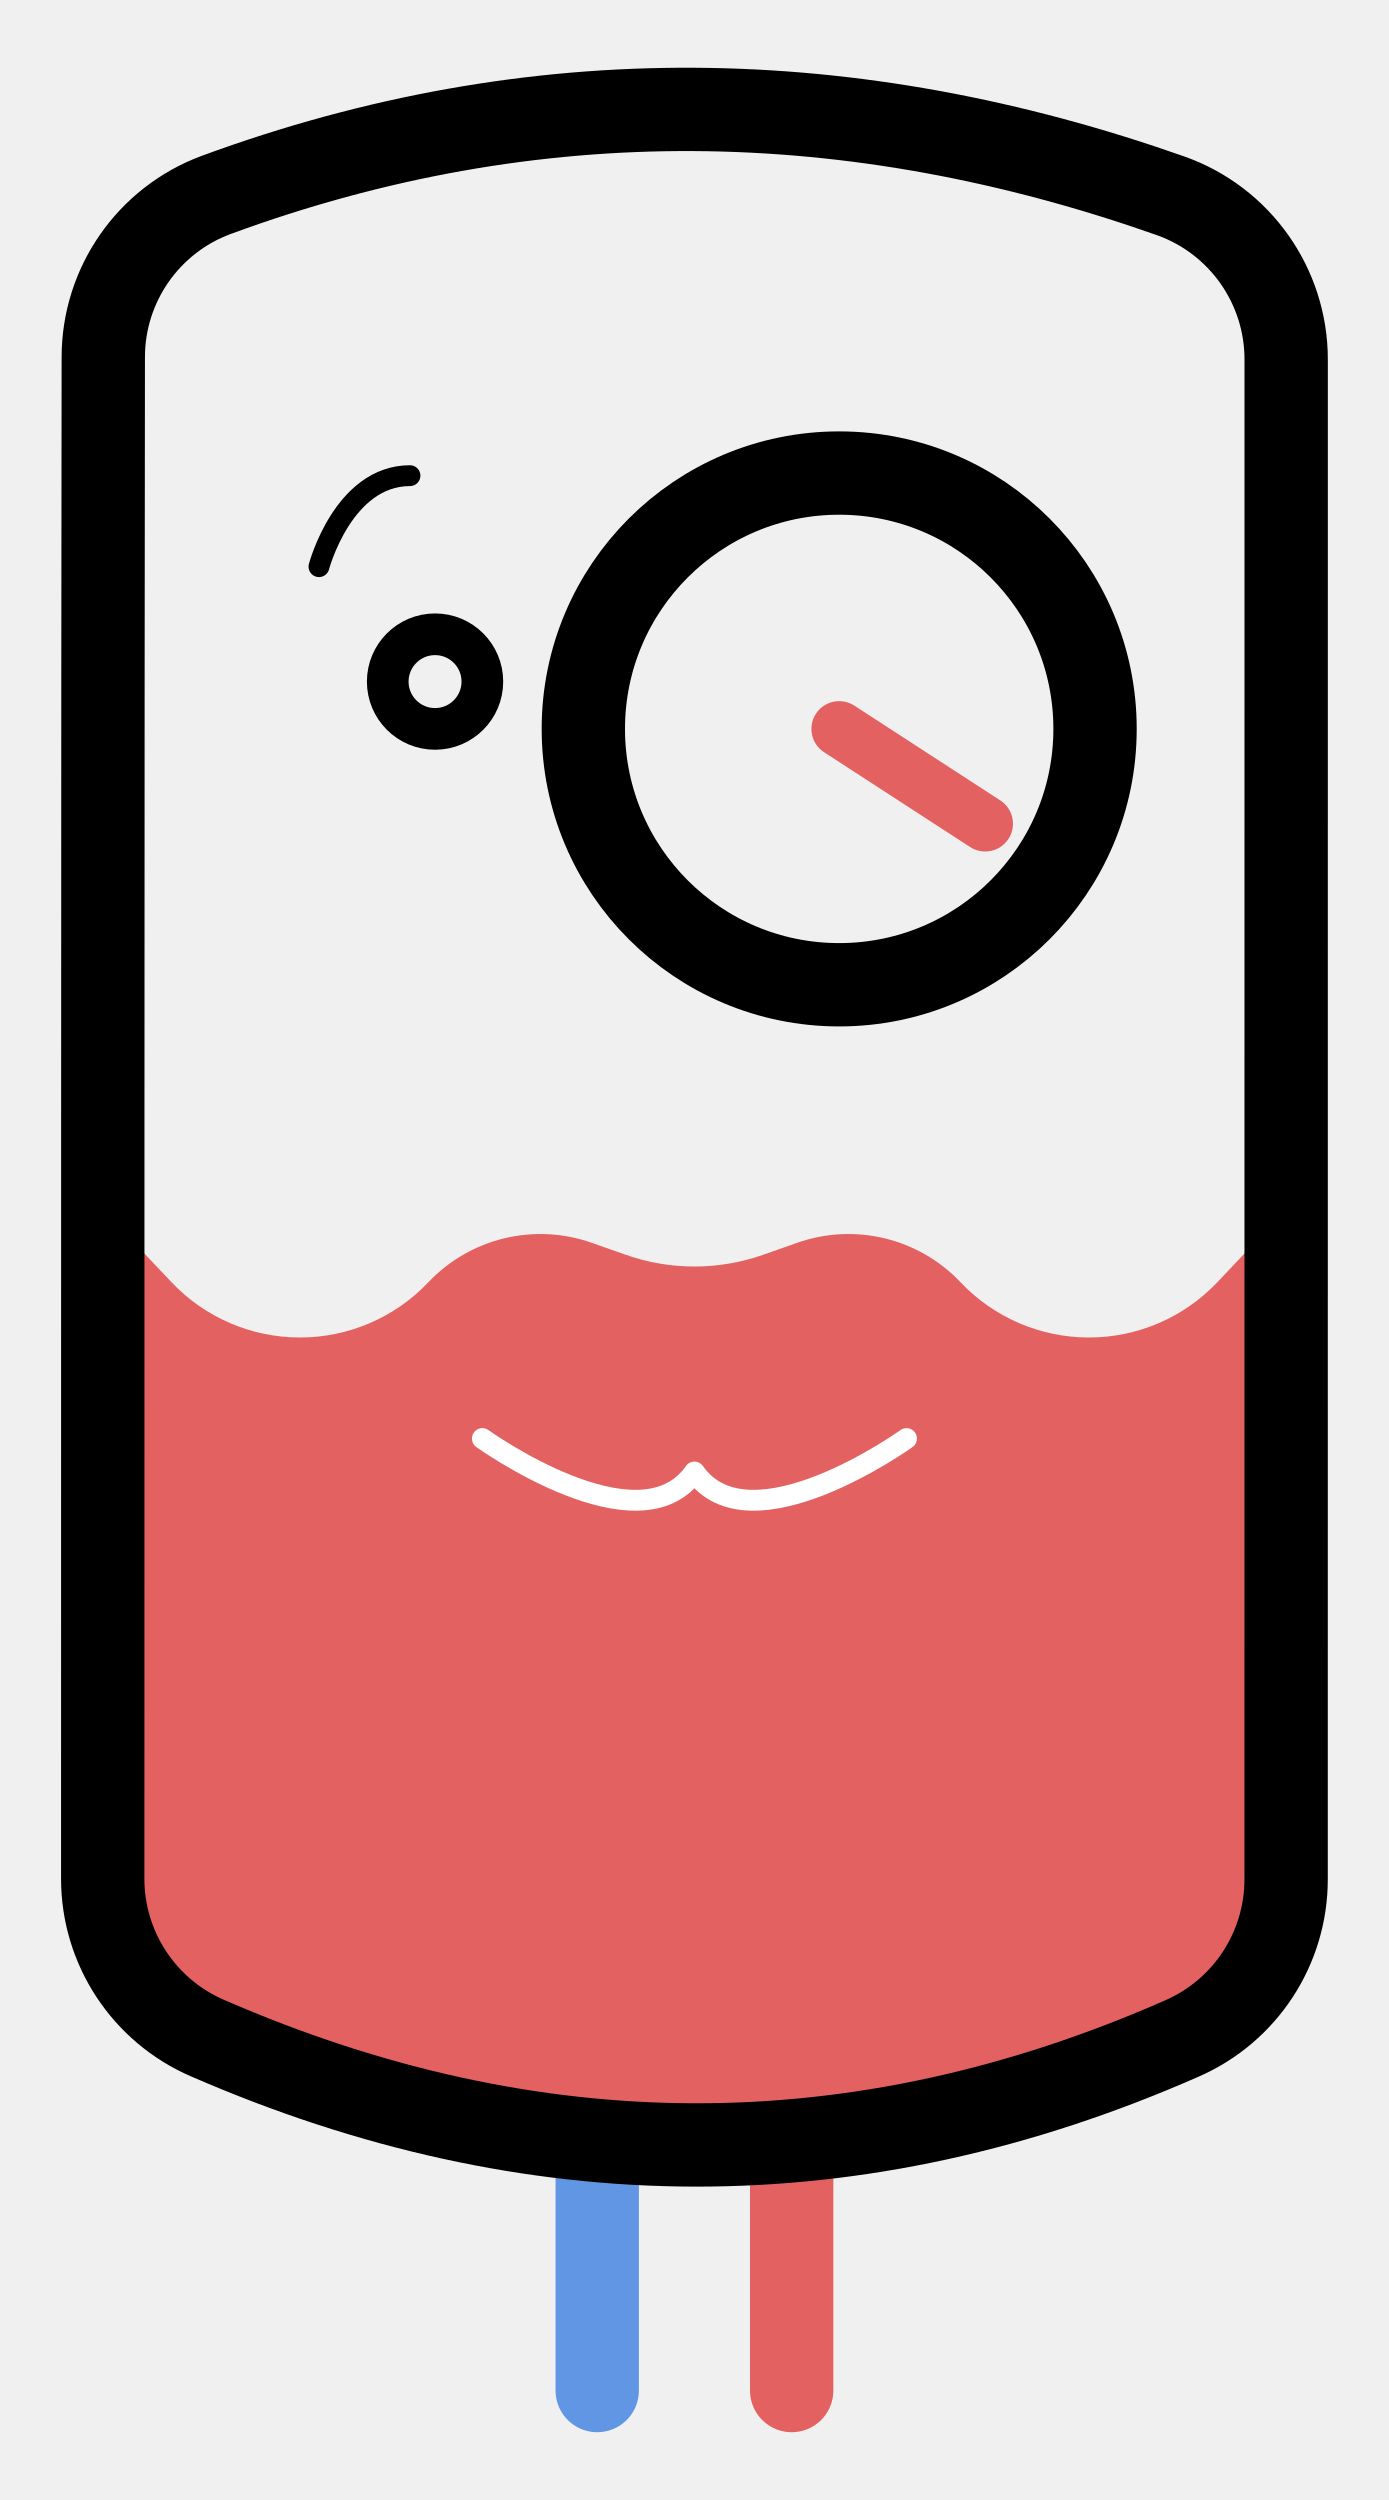
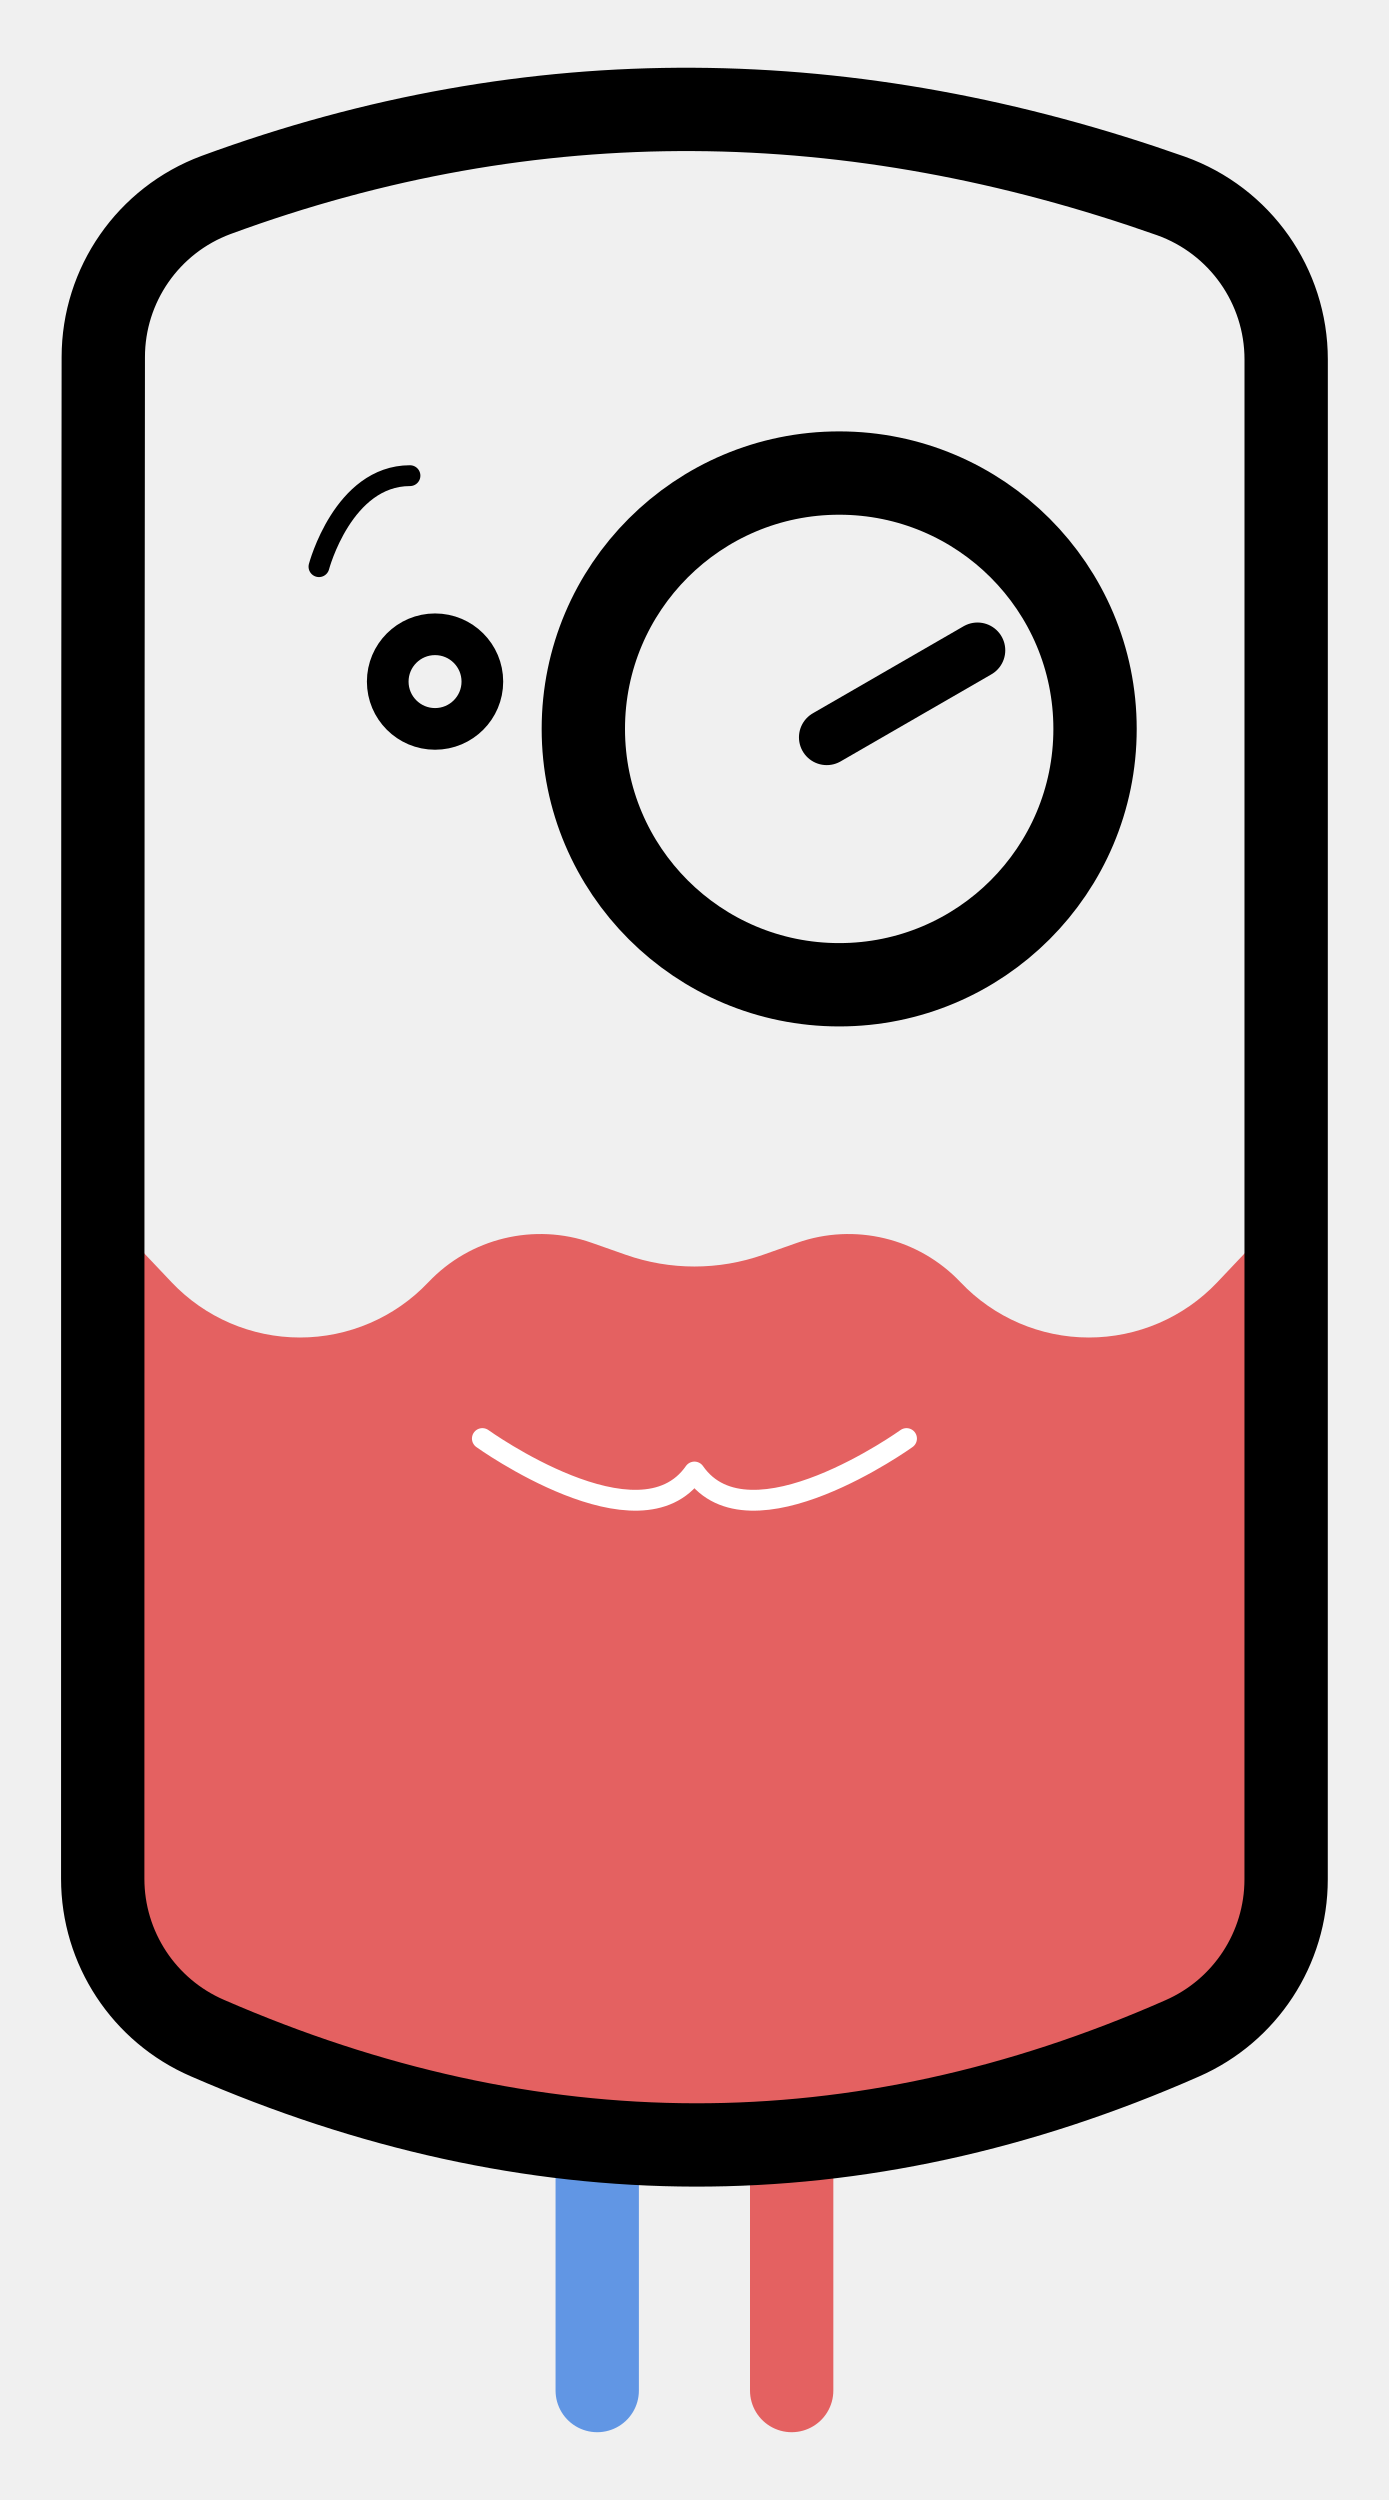
<svg xmlns="http://www.w3.org/2000/svg" width="100%" height="100%" viewBox="0 0 200 360" version="1.1" xml:space="preserve" style="fill-rule:evenodd;clip-rule:evenodd;stroke-linecap:round;stroke-linejoin:round;stroke-miterlimit:1.5;">
  <g>
    <path d="M114,308.874L114,344.239" style="fill:none;stroke:rgb(228,97,97);stroke-width:12px;" />
    <path d="M86,308.874L86,344.239" style="fill:none;stroke:rgb(97,150,228);stroke-width:12px;" />
-     <path d="M14.792,174.171C14.792,174.171 19.292,178.924 24.71,184.647C29.517,189.725 36.202,192.601 43.194,192.601C50.187,192.601 56.871,189.725 61.678,184.647C61.678,184.647 61.679,184.647 61.679,184.647C67.711,178.275 76.928,176.048 85.204,178.962C86.858,179.544 88.522,180.13 90.107,180.688C96.509,182.942 103.489,182.942 109.891,180.688C111.477,180.13 113.141,179.544 114.794,178.962C123.071,176.048 132.287,178.275 138.32,184.647C138.32,184.647 138.32,184.647 138.32,184.647C143.128,189.725 149.812,192.601 156.804,192.601C163.797,192.601 170.481,189.725 175.288,184.647C180.706,178.924 185.207,174.171 185.207,174.171L185.208,277.514L169.454,293.867L100,308.873L27.887,292.521L14.792,270.537L14.792,174.171Z" style="fill:rgb(228,97,97);" />
+     <path d="M14.792,174.171C14.792,174.171 19.292,178.924 24.71,184.647C29.517,189.725 36.202,192.601 43.194,192.601C50.187,192.601 56.871,189.725 61.678,184.647L61.679,184.647C67.711,178.275 76.928,176.048 85.204,178.962C86.858,179.544 88.522,180.13 90.107,180.688C96.509,182.942 103.489,182.942 109.891,180.688C111.477,180.13 113.141,179.544 114.794,178.962C123.071,176.048 132.287,178.275 138.32,184.647C143.128,189.725 149.812,192.601 156.804,192.601C163.797,192.601 170.481,189.725 175.288,184.647C180.706,178.924 185.207,174.171 185.207,174.171L185.208,277.514L169.454,293.867L100,308.873L27.887,292.521L14.792,270.537L14.792,174.171Z" style="fill:rgb(228,97,97);" />
    <path d="M185.208,51.757C185.208,41.192 178.567,31.768 168.617,28.214C122.767,12.039 76.939,11.214 31.11,28.076C21.349,31.704 14.873,41.02 14.873,51.434C14.792,97.371 14.792,225.726 14.792,270.537C14.792,280.509 20.718,289.527 29.871,293.485C76.655,313.854 123.436,314.136 170.217,293.533C179.319,289.555 185.201,280.565 185.201,270.631C185.208,226.011 185.208,98.004 185.208,51.757Z" style="fill:none;stroke:black;stroke-width:12px;" />
    <circle cx="120.843" cy="104.963" r="36.843" style="fill:none;stroke:black;stroke-width:12px;" />
-     <path d="M120.843,104.963L141.868,118.616" style="fill:none;stroke:rgb(228,97,97);stroke-width:8px;" />
+     <path d="M119.049,106.177L140.759,93.643" style="fill:none;stroke:black;stroke-width:8px;" />
    <circle cx="62.647" cy="98.149" r="6.813" style="fill:none;stroke:black;stroke-width:6px;" />
    <path d="M69.461,207.152C69.461,207.152 92.064,223.384 100,211.97C107.936,223.384 130.539,207.152 130.539,207.152" style="fill:none;stroke:white;stroke-width:3px;" />
    <path d="M45.931,81.6C45.931,81.6 49.399,68.495 59.036,68.495" style="fill:none;stroke:black;stroke-width:3px;" />
  </g>
</svg>
